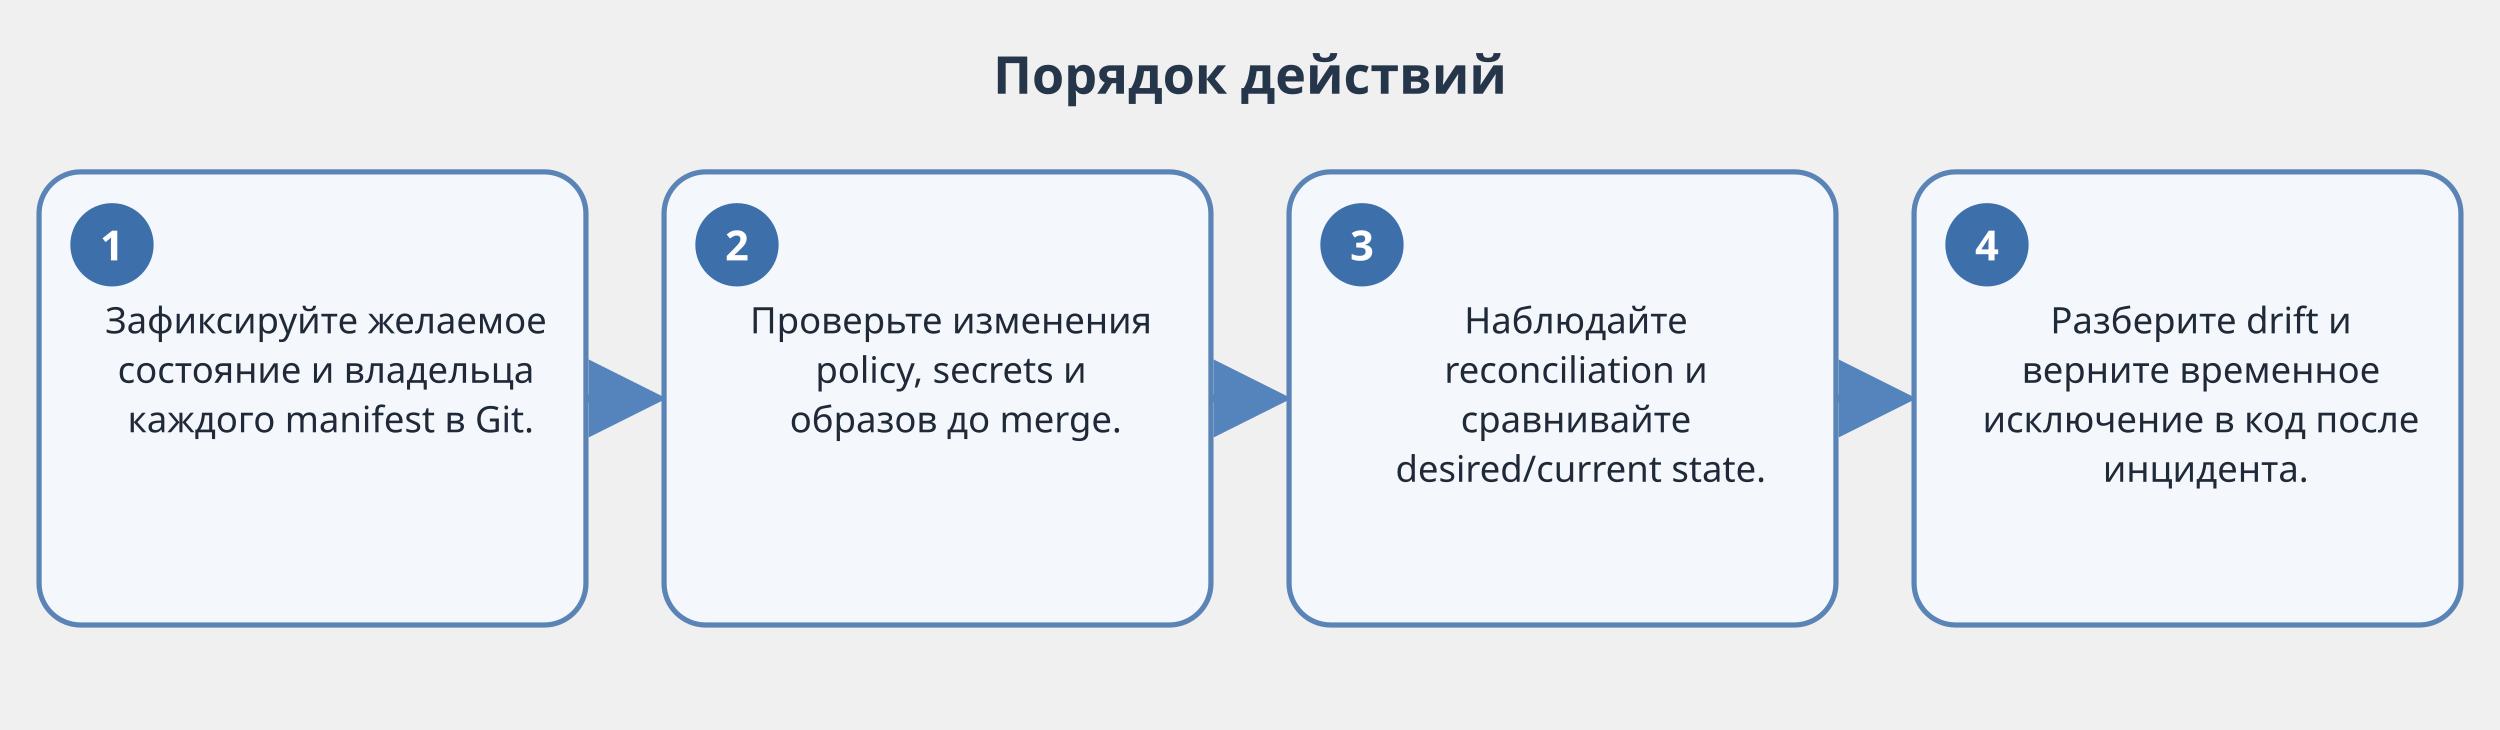
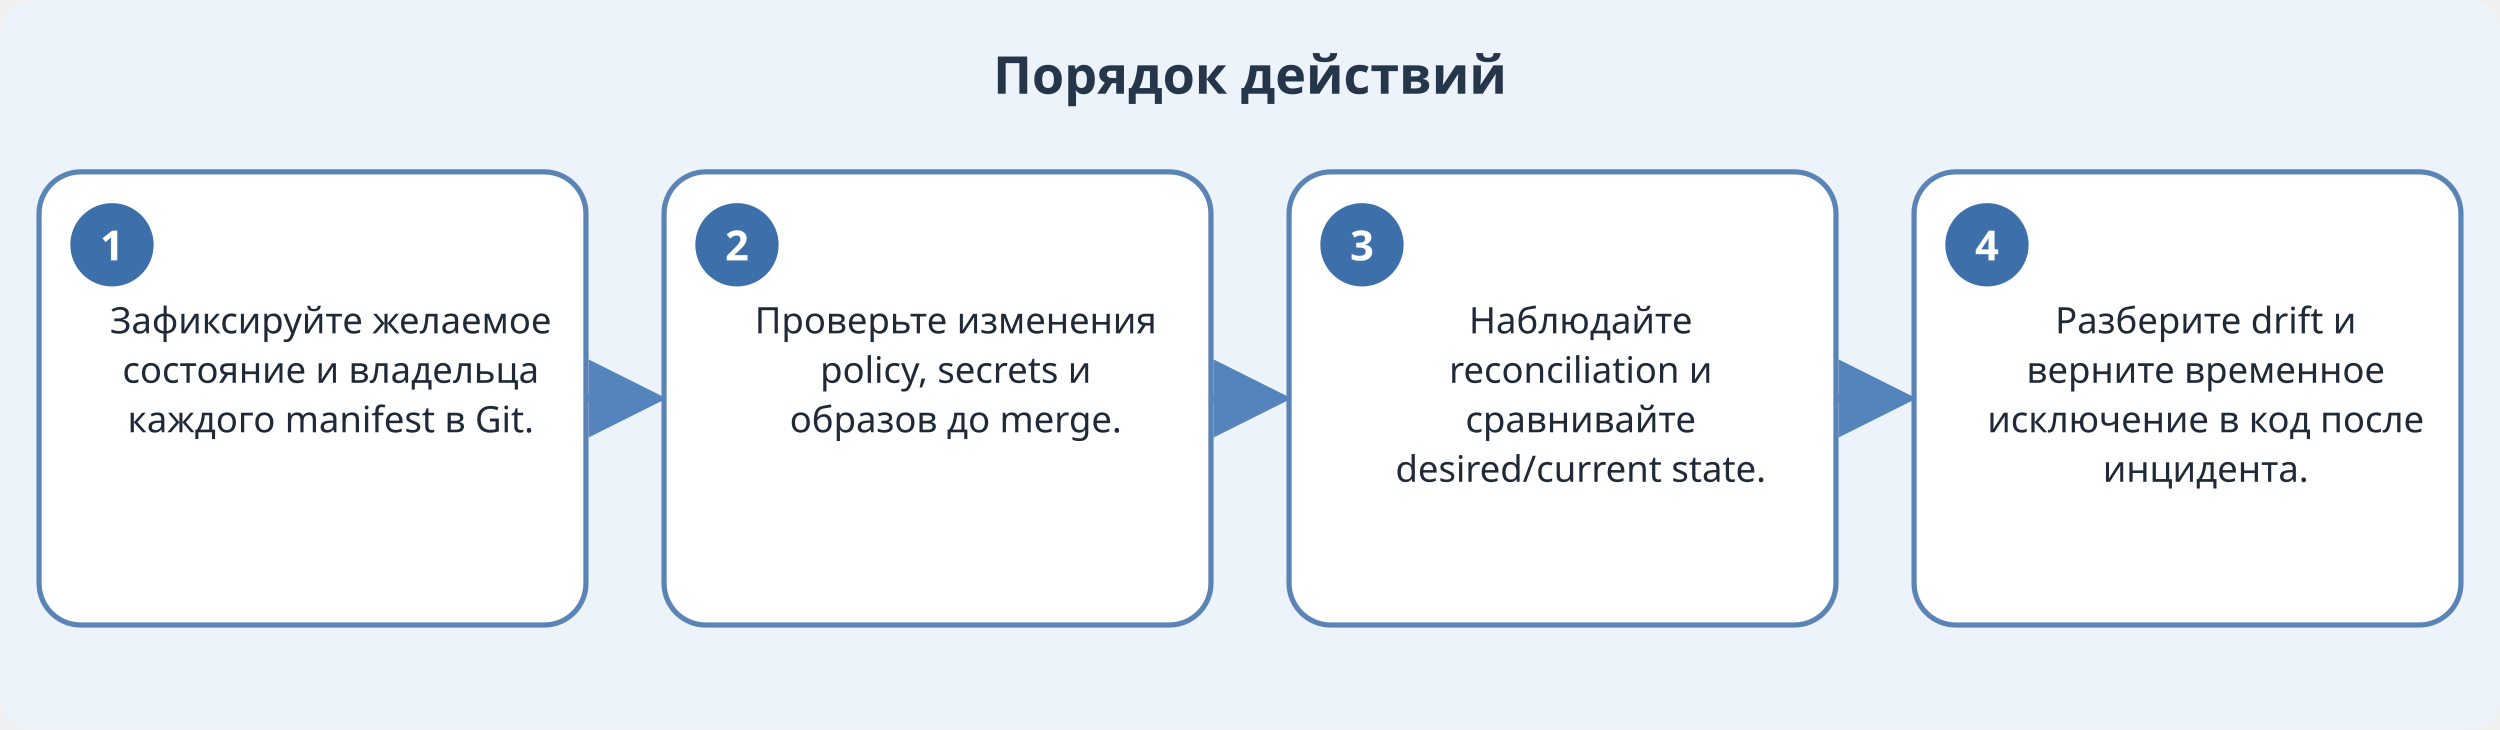
<svg xmlns="http://www.w3.org/2000/svg" width="960" height="280" viewBox="0 0 960 280" role="img" aria-labelledby="title desc">
  <defs>
    <marker id="arrow" markerWidth="10" markerHeight="10" refX="8" refY="5" orient="auto">
      <path d="M 0 0 L 10 5 L 0 10 z" fill="#5584bd" />
    </marker>
  </defs>
+   <rect id="canvas" x="0" y="0" width="960" height="280" rx="12" fill="#edf3fa" />
  <text x="480" y="36" text-anchor="middle" font-family="sans-serif" font-size="20" font-weight="700" fill="#26364a">Порядок действий</text>
-   <rect x="15" y="66" width="210" height="174" rx="16" fill="#f4f8fd" stroke="#5b84b6" stroke-width="2" />
+   <rect class="step-card" x="15" y="66" width="210" height="174" rx="16" fill="#ffffff" stroke="#5b84b6" stroke-width="2" />
  <circle cx="43" cy="94" r="16" fill="#3d70aa" />
  <text x="43" y="100" text-anchor="middle" font-family="sans-serif" font-size="16" font-weight="700" fill="#ffffff">1</text>
-   <text x="127" y="128" text-anchor="middle" font-family="sans-serif" font-size="14" fill="#1f2937">
-     <tspan x="127" dy="0">Зафиксируйте желаемое</tspan>
-     <tspan x="127" dy="19">состояние и владельца</tspan>
-     <tspan x="127" dy="19">каждого manifest в Git.</tspan>
-   </text>
-   <rect x="255" y="66" width="210" height="174" rx="16" fill="#f4f8fd" stroke="#5b84b6" stroke-width="2" />
+   <text class="step-label" x="127" y="128" text-anchor="middle" font-family="sans-serif" font-size="14" fill="#1f2937">Зафиксируйте желаемое</text>
+   <text class="step-label" x="127" y="147" text-anchor="middle" font-family="sans-serif" font-size="14" fill="#1f2937">состояние и владельца</text>
+   <text class="step-label" x="127" y="166" text-anchor="middle" font-family="sans-serif" font-size="14" fill="#1f2937">каждого manifest в Git.</text>
+   <rect class="step-card" x="255" y="66" width="210" height="174" rx="16" fill="#ffffff" stroke="#5b84b6" stroke-width="2" />
  <circle cx="283" cy="94" r="16" fill="#3d70aa" />
  <text x="283" y="100" text-anchor="middle" font-family="sans-serif" font-size="16" font-weight="700" fill="#ffffff">2</text>
-   <text x="367" y="128" text-anchor="middle" font-family="sans-serif" font-size="14" fill="#1f2937">
-     <tspan x="367" dy="0">Проверьте изменения</tspan>
-     <tspan x="367" dy="19">policy, secrets и</tspan>
-     <tspan x="367" dy="19">образов до merge.</tspan>
-   </text>
-   <rect x="495" y="66" width="210" height="174" rx="16" fill="#f4f8fd" stroke="#5b84b6" stroke-width="2" />
+   <text class="step-label" x="367" y="128" text-anchor="middle" font-family="sans-serif" font-size="14" fill="#1f2937">Проверьте изменения</text>
+   <text class="step-label" x="367" y="147" text-anchor="middle" font-family="sans-serif" font-size="14" fill="#1f2937">policy, secrets и</text>
+   <text class="step-label" x="367" y="166" text-anchor="middle" font-family="sans-serif" font-size="14" fill="#1f2937">образов до merge.</text>
+   <rect class="step-card" x="495" y="66" width="210" height="174" rx="16" fill="#ffffff" stroke="#5b84b6" stroke-width="2" />
  <circle cx="523" cy="94" r="16" fill="#3d70aa" />
  <text x="523" y="100" text-anchor="middle" font-family="sans-serif" font-size="16" font-weight="700" fill="#ffffff">3</text>
-   <text x="607" y="128" text-anchor="middle" font-family="sans-serif" font-size="14" fill="#1f2937">
-     <tspan x="607" dy="0">Наблюдайте</tspan>
-     <tspan x="607" dy="19">reconciliation и</tspan>
-     <tspan x="607" dy="19">сравнивайте</tspan>
-     <tspan x="607" dy="19">desired/current state.</tspan>
-   </text>
-   <rect x="735" y="66" width="210" height="174" rx="16" fill="#f4f8fd" stroke="#5b84b6" stroke-width="2" />
+   <text class="step-label" x="607" y="128" text-anchor="middle" font-family="sans-serif" font-size="14" fill="#1f2937">Наблюдайте</text>
+   <text class="step-label" x="607" y="147" text-anchor="middle" font-family="sans-serif" font-size="14" fill="#1f2937">reconciliation и</text>
+   <text class="step-label" x="607" y="166" text-anchor="middle" font-family="sans-serif" font-size="14" fill="#1f2937">сравнивайте</text>
+   <text class="step-label" x="607" y="185" text-anchor="middle" font-family="sans-serif" font-size="14" fill="#1f2937">desired/current state.</text>
+   <rect class="step-card" x="735" y="66" width="210" height="174" rx="16" fill="#ffffff" stroke="#5b84b6" stroke-width="2" />
  <circle cx="763" cy="94" r="16" fill="#3d70aa" />
  <text x="763" y="100" text-anchor="middle" font-family="sans-serif" font-size="16" font-weight="700" fill="#ffffff">4</text>
-   <text x="847" y="128" text-anchor="middle" font-family="sans-serif" font-size="14" fill="#1f2937">
-     <tspan x="847" dy="0">Разберите drift и</tspan>
-     <tspan x="847" dy="19">верните временное</tspan>
-     <tspan x="847" dy="19">исключение в код после</tspan>
-     <tspan x="847" dy="19">инцидента.</tspan>
-   </text>
+   <text class="step-label" x="847" y="128" text-anchor="middle" font-family="sans-serif" font-size="14" fill="#1f2937">Разберите drift и</text>
+   <text class="step-label" x="847" y="147" text-anchor="middle" font-family="sans-serif" font-size="14" fill="#1f2937">верните временное</text>
+   <text class="step-label" x="847" y="166" text-anchor="middle" font-family="sans-serif" font-size="14" fill="#1f2937">исключение в код после</text>
+   <text class="step-label" x="847" y="185" text-anchor="middle" font-family="sans-serif" font-size="14" fill="#1f2937">инцидента.</text>
  <line x1="225" y1="153" x2="250" y2="153" stroke="#5584bd" stroke-width="3" marker-end="url(#arrow)" />
  <line x1="465" y1="153" x2="490" y2="153" stroke="#5584bd" stroke-width="3" marker-end="url(#arrow)" />
  <line x1="705" y1="153" x2="730" y2="153" stroke="#5584bd" stroke-width="3" marker-end="url(#arrow)" />
</svg>
